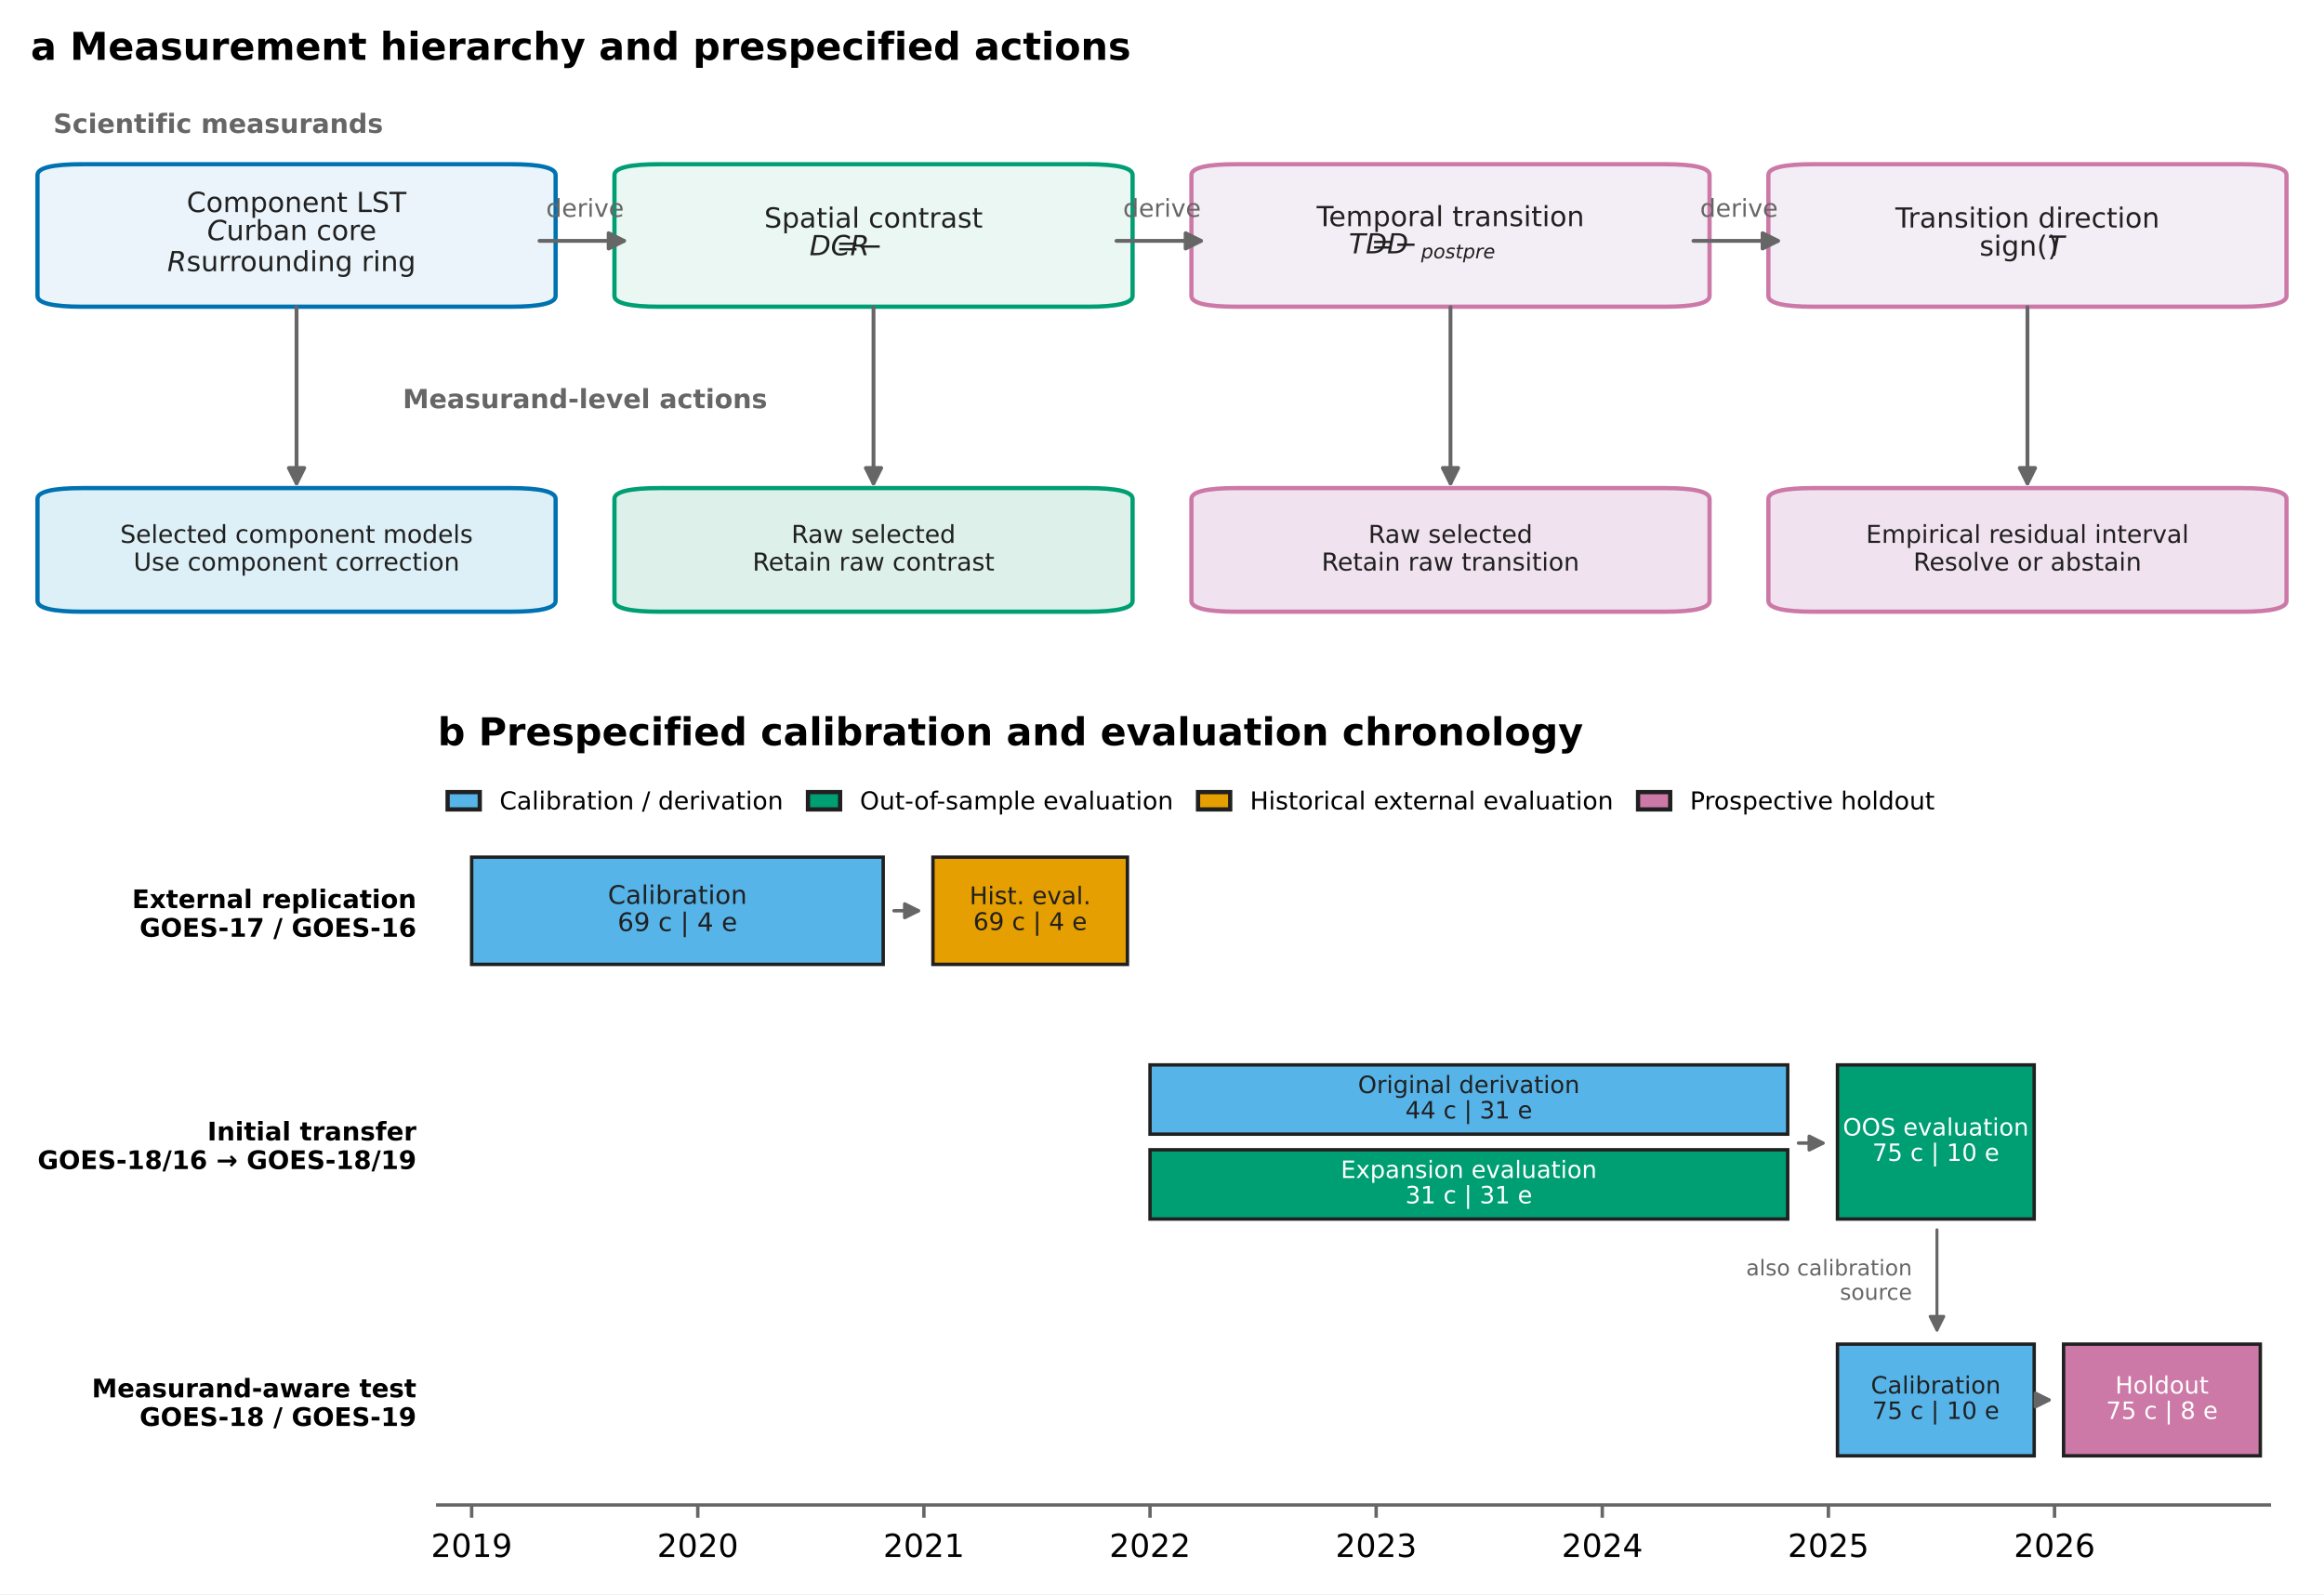
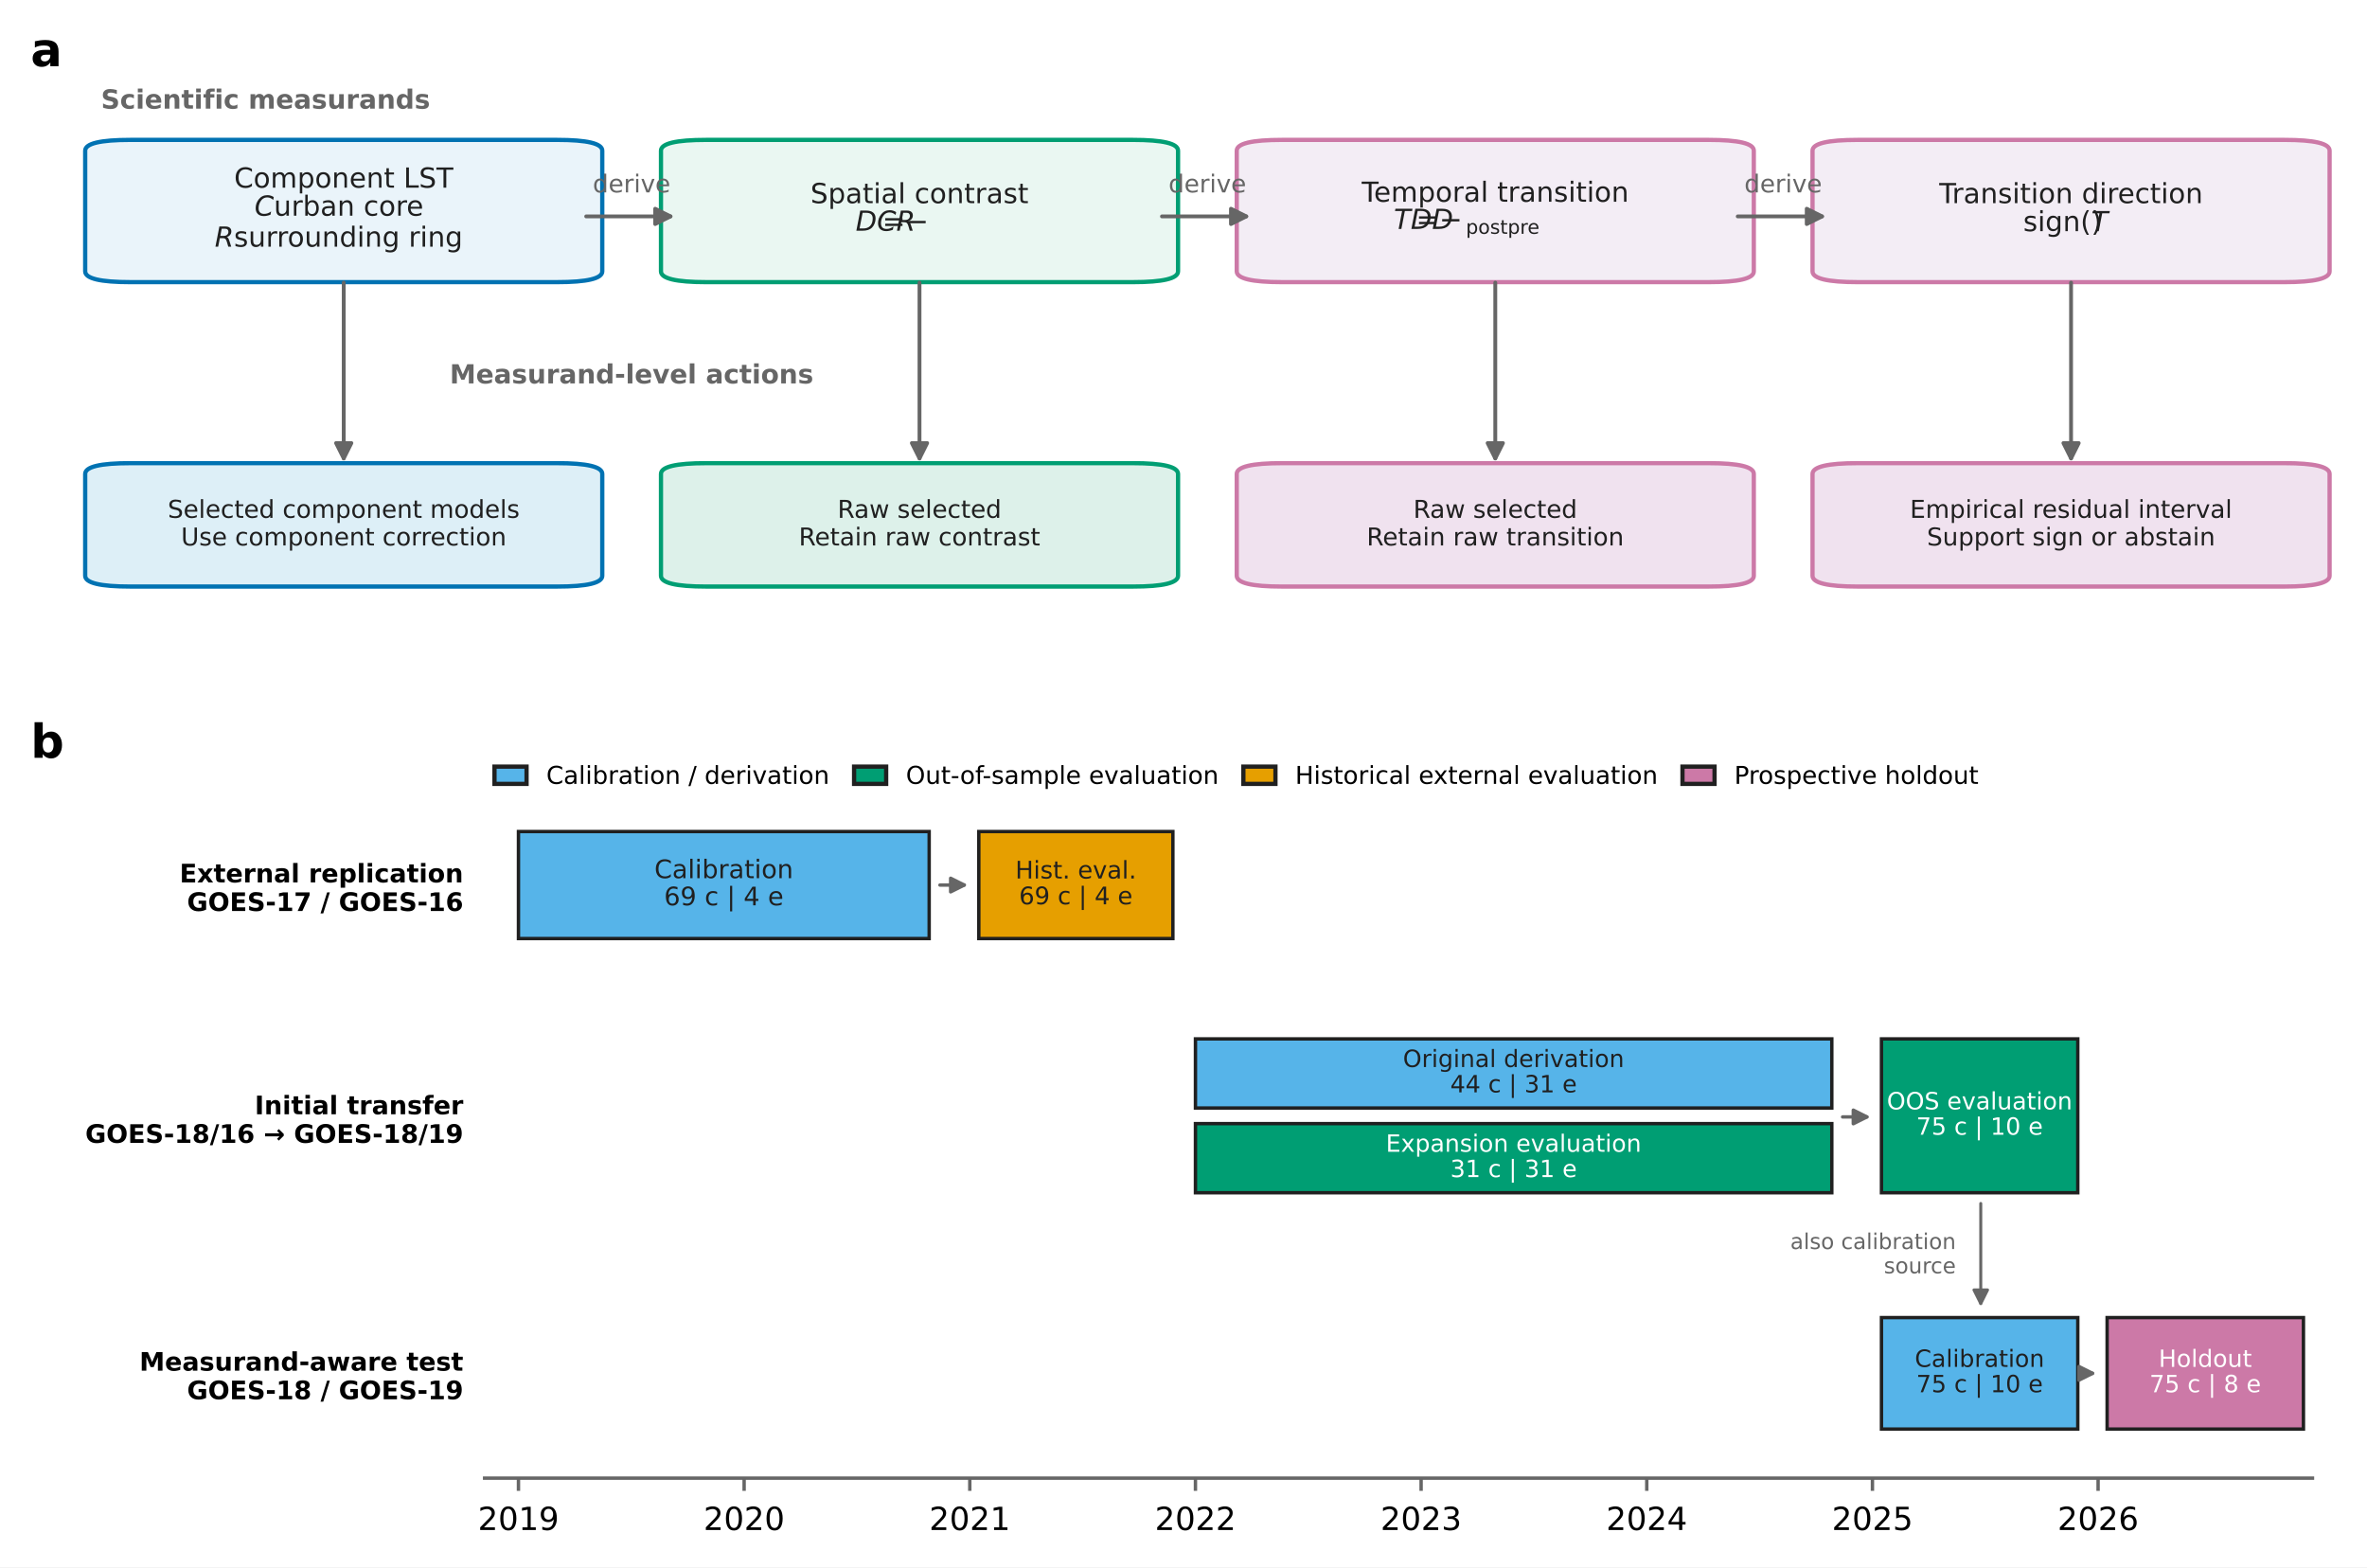
- <svg xmlns="http://www.w3.org/2000/svg" xmlns:xlink="http://www.w3.org/1999/xlink" width="545.112pt" height="374.002pt" viewBox="0 0 545.112 374.002" version="1.1">
+ <svg xmlns="http://www.w3.org/2000/svg" xmlns:xlink="http://www.w3.org/1999/xlink" width="556.344pt" height="368.359pt" viewBox="0 0 556.344 368.359" version="1.1">
  <defs>
    <style type="text/css">*{stroke-linejoin: round; stroke-linecap: butt}</style>
  </defs>
  <g id="figure_1">
    <g id="patch_1">
-       <path d="M 0 374.002 L 545.112 374.002 L 545.112 0 L 0 0 z " style="fill: #ffffff" />
+       <path d="M 0 368.359 L 556.344 368.359 L 556.344 0 L 0 0 z " style="fill: #ffffff" />
    </g>
    <g id="axes_1">
      <g id="patch_2">
-         <path d="M 19.406 71.951 L 119.711 71.951 Q 130.325 71.951 130.325 69.418 L 130.325 41.053 Q 130.325 38.521 119.711 38.521 L 19.406 38.521 Q 8.792 38.521 8.792 41.053 L 8.792 69.418 Q 8.792 71.951 19.406 71.951 z " clip-path="url(#p3980798eeb)" style="fill: #eaf4fa; stroke: #0072b2; stroke-linejoin: miter" />
+         <path d="M 30.638 66.308 L 130.943 66.308 Q 141.557 66.308 141.557 63.775 L 141.557 35.41 Q 141.557 32.878 130.943 32.878 L 30.638 32.878 Q 20.024 32.878 20.024 35.41 L 20.024 63.775 Q 20.024 66.308 30.638 66.308 z " clip-path="url(#pf7577ebd3a)" style="fill: #eaf4fa; stroke: #0072b2; stroke-linejoin: miter" />
      </g>
      <g id="patch_3">
-         <path d="M 19.406 143.497 L 119.711 143.497 Q 130.325 143.497 130.325 140.964 L 130.325 117.031 Q 130.325 114.499 119.711 114.499 L 19.406 114.499 Q 8.792 114.499 8.792 117.031 L 8.792 140.964 Q 8.792 143.497 19.406 143.497 z " clip-path="url(#p3980798eeb)" style="fill: #ddeff7; stroke: #0072b2; stroke-linejoin: miter" />
+         <path d="M 30.638 137.854 L 130.943 137.854 Q 141.557 137.854 141.557 135.321 L 141.557 111.388 Q 141.557 108.856 130.943 108.856 L 30.638 108.856 Q 20.024 108.856 20.024 111.388 L 20.024 135.321 Q 20.024 137.854 30.638 137.854 z " clip-path="url(#pf7577ebd3a)" style="fill: #ddeff7; stroke: #0072b2; stroke-linejoin: miter" />
      </g>
      <g id="patch_4">
-         <path d="M 69.559 72.063 Q 69.559 93.223 69.559 113.377 " clip-path="url(#p3980798eeb)" style="fill: none; stroke: #666666; stroke-width: 0.9; stroke-linecap: round" />
-         <path d="M 71.359 109.777 L 69.559 113.377 L 67.759 109.777 z " clip-path="url(#p3980798eeb)" style="fill: #666666; stroke: #666666; stroke-width: 0.9; stroke-linecap: round" />
+         <path d="M 80.791 66.42 Q 80.791 87.58 80.791 107.734 " clip-path="url(#pf7577ebd3a)" style="fill: none; stroke: #666666; stroke-width: 0.9; stroke-linecap: round" />
+         <path d="M 82.591 104.134 L 80.791 107.734 L 78.991 104.134 z " clip-path="url(#pf7577ebd3a)" style="fill: #666666; stroke: #666666; stroke-width: 0.9; stroke-linecap: round" />
      </g>
      <g id="patch_5">
-         <path d="M 154.738 71.951 L 255.043 71.951 Q 265.657 71.951 265.657 69.418 L 265.657 41.053 Q 265.657 38.521 255.043 38.521 L 154.738 38.521 Q 144.124 38.521 144.124 41.053 L 144.124 69.418 Q 144.124 71.951 154.738 71.951 z " clip-path="url(#p3980798eeb)" style="fill: #eaf7f2; stroke: #009e73; stroke-linejoin: miter" />
+         <path d="M 165.97 66.308 L 266.275 66.308 Q 276.889 66.308 276.889 63.775 L 276.889 35.41 Q 276.889 32.878 266.275 32.878 L 165.97 32.878 Q 155.356 32.878 155.356 35.41 L 155.356 63.775 Q 155.356 66.308 165.97 66.308 z " clip-path="url(#pf7577ebd3a)" style="fill: #eaf7f2; stroke: #009e73; stroke-linejoin: miter" />
      </g>
      <g id="patch_6">
-         <path d="M 154.738 143.497 L 255.043 143.497 Q 265.657 143.497 265.657 140.964 L 265.657 117.031 Q 265.657 114.499 255.043 114.499 L 154.738 114.499 Q 144.124 114.499 144.124 117.031 L 144.124 140.964 Q 144.124 143.497 154.738 143.497 z " clip-path="url(#p3980798eeb)" style="fill: #ddf1ea; stroke: #009e73; stroke-linejoin: miter" />
+         <path d="M 165.97 137.854 L 266.275 137.854 Q 276.889 137.854 276.889 135.321 L 276.889 111.388 Q 276.889 108.856 266.275 108.856 L 165.97 108.856 Q 155.356 108.856 155.356 111.388 L 155.356 135.321 Q 155.356 137.854 165.97 137.854 z " clip-path="url(#pf7577ebd3a)" style="fill: #ddf1ea; stroke: #009e73; stroke-linejoin: miter" />
      </g>
      <g id="patch_7">
-         <path d="M 204.89 72.063 Q 204.89 93.223 204.89 113.377 " clip-path="url(#p3980798eeb)" style="fill: none; stroke: #666666; stroke-width: 0.9; stroke-linecap: round" />
-         <path d="M 206.69 109.777 L 204.89 113.377 L 203.09 109.777 z " clip-path="url(#p3980798eeb)" style="fill: #666666; stroke: #666666; stroke-width: 0.9; stroke-linecap: round" />
+         <path d="M 216.122 66.42 Q 216.122 87.58 216.122 107.734 " clip-path="url(#pf7577ebd3a)" style="fill: none; stroke: #666666; stroke-width: 0.9; stroke-linecap: round" />
+         <path d="M 217.922 104.134 L 216.122 107.734 L 214.322 104.134 z " clip-path="url(#pf7577ebd3a)" style="fill: #666666; stroke: #666666; stroke-width: 0.9; stroke-linecap: round" />
      </g>
      <g id="patch_8">
-         <path d="M 290.069 71.951 L 390.374 71.951 Q 400.988 71.951 400.988 69.418 L 400.988 41.053 Q 400.988 38.521 390.374 38.521 L 290.069 38.521 Q 279.455 38.521 279.455 41.053 L 279.455 69.418 Q 279.455 71.951 290.069 71.951 z " clip-path="url(#p3980798eeb)" style="fill: #f3edf5; stroke: #cc79a7; stroke-linejoin: miter" />
+         <path d="M 301.301 66.308 L 401.606 66.308 Q 412.22 66.308 412.22 63.775 L 412.22 35.41 Q 412.22 32.878 401.606 32.878 L 301.301 32.878 Q 290.687 32.878 290.687 35.41 L 290.687 63.775 Q 290.687 66.308 301.301 66.308 z " clip-path="url(#pf7577ebd3a)" style="fill: #f3edf5; stroke: #cc79a7; stroke-linejoin: miter" />
      </g>
      <g id="patch_9">
-         <path d="M 290.069 143.497 L 390.374 143.497 Q 400.988 143.497 400.988 140.964 L 400.988 117.031 Q 400.988 114.499 390.374 114.499 L 290.069 114.499 Q 279.455 114.499 279.455 117.031 L 279.455 140.964 Q 279.455 143.497 290.069 143.497 z " clip-path="url(#p3980798eeb)" style="fill: #f0e2ef; stroke: #cc79a7; stroke-linejoin: miter" />
+         <path d="M 301.301 137.854 L 401.606 137.854 Q 412.22 137.854 412.22 135.321 L 412.22 111.388 Q 412.22 108.856 401.606 108.856 L 301.301 108.856 Q 290.687 108.856 290.687 111.388 L 290.687 135.321 Q 290.687 137.854 301.301 137.854 z " clip-path="url(#pf7577ebd3a)" style="fill: #f0e2ef; stroke: #cc79a7; stroke-linejoin: miter" />
      </g>
      <g id="patch_10">
-         <path d="M 340.222 72.063 Q 340.222 93.223 340.222 113.377 " clip-path="url(#p3980798eeb)" style="fill: none; stroke: #666666; stroke-width: 0.9; stroke-linecap: round" />
-         <path d="M 342.022 109.777 L 340.222 113.377 L 338.422 109.777 z " clip-path="url(#p3980798eeb)" style="fill: #666666; stroke: #666666; stroke-width: 0.9; stroke-linecap: round" />
+         <path d="M 351.454 66.42 Q 351.454 87.58 351.454 107.734 " clip-path="url(#pf7577ebd3a)" style="fill: none; stroke: #666666; stroke-width: 0.9; stroke-linecap: round" />
+         <path d="M 353.254 104.134 L 351.454 107.734 L 349.654 104.134 z " clip-path="url(#pf7577ebd3a)" style="fill: #666666; stroke: #666666; stroke-width: 0.9; stroke-linecap: round" />
      </g>
      <g id="patch_11">
-         <path d="M 425.401 71.951 L 525.706 71.951 Q 536.32 71.951 536.32 69.418 L 536.32 41.053 Q 536.32 38.521 525.706 38.521 L 425.401 38.521 Q 414.787 38.521 414.787 41.053 L 414.787 69.418 Q 414.787 71.951 425.401 71.951 z " clip-path="url(#p3980798eeb)" style="fill: #f3edf5; stroke: #cc79a7; stroke-linejoin: miter" />
+         <path d="M 436.633 66.308 L 536.938 66.308 Q 547.552 66.308 547.552 63.775 L 547.552 35.41 Q 547.552 32.878 536.938 32.878 L 436.633 32.878 Q 426.019 32.878 426.019 35.41 L 426.019 63.775 Q 426.019 66.308 436.633 66.308 z " clip-path="url(#pf7577ebd3a)" style="fill: #f3edf5; stroke: #cc79a7; stroke-linejoin: miter" />
      </g>
      <g id="patch_12">
-         <path d="M 425.401 143.497 L 525.706 143.497 Q 536.32 143.497 536.32 140.964 L 536.32 117.031 Q 536.32 114.499 525.706 114.499 L 425.401 114.499 Q 414.787 114.499 414.787 117.031 L 414.787 140.964 Q 414.787 143.497 425.401 143.497 z " clip-path="url(#p3980798eeb)" style="fill: #f0e2ef; stroke: #cc79a7; stroke-linejoin: miter" />
+         <path d="M 436.633 137.854 L 536.938 137.854 Q 547.552 137.854 547.552 135.321 L 547.552 111.388 Q 547.552 108.856 536.938 108.856 L 436.633 108.856 Q 426.019 108.856 426.019 111.388 L 426.019 135.321 Q 426.019 137.854 436.633 137.854 z " clip-path="url(#pf7577ebd3a)" style="fill: #f0e2ef; stroke: #cc79a7; stroke-linejoin: miter" />
      </g>
      <g id="patch_13">
-         <path d="M 475.553 72.063 Q 475.553 93.223 475.553 113.377 " clip-path="url(#p3980798eeb)" style="fill: none; stroke: #666666; stroke-width: 0.9; stroke-linecap: round" />
-         <path d="M 477.353 109.777 L 475.553 113.377 L 473.753 109.777 z " clip-path="url(#p3980798eeb)" style="fill: #666666; stroke: #666666; stroke-width: 0.9; stroke-linecap: round" />
+         <path d="M 486.785 66.42 Q 486.785 87.58 486.785 107.734 " clip-path="url(#pf7577ebd3a)" style="fill: none; stroke: #666666; stroke-width: 0.9; stroke-linecap: round" />
+         <path d="M 488.585 104.134 L 486.785 107.734 L 484.985 104.134 z " clip-path="url(#pf7577ebd3a)" style="fill: #666666; stroke: #666666; stroke-width: 0.9; stroke-linecap: round" />
      </g>
      <g id="patch_14">
-         <path d="M 126.549 56.502 Q 136.96 56.502 146.364 56.502 " clip-path="url(#p3980798eeb)" style="fill: none; stroke: #666666; stroke-width: 0.9; stroke-linecap: round" />
-         <path d="M 142.764 54.702 L 146.364 56.502 L 142.764 58.302 z " clip-path="url(#p3980798eeb)" style="fill: #666666; stroke: #666666; stroke-width: 0.9; stroke-linecap: round" />
+         <path d="M 137.781 50.859 Q 148.192 50.859 157.596 50.859 " clip-path="url(#pf7577ebd3a)" style="fill: none; stroke: #666666; stroke-width: 0.9; stroke-linecap: round" />
+         <path d="M 153.996 49.059 L 157.596 50.859 L 153.996 52.659 z " clip-path="url(#pf7577ebd3a)" style="fill: #666666; stroke: #666666; stroke-width: 0.9; stroke-linecap: round" />
      </g>
      <g id="patch_15">
-         <path d="M 261.88 56.502 Q 272.291 56.502 281.696 56.502 " clip-path="url(#p3980798eeb)" style="fill: none; stroke: #666666; stroke-width: 0.9; stroke-linecap: round" />
-         <path d="M 278.096 54.702 L 281.696 56.502 L 278.096 58.302 z " clip-path="url(#p3980798eeb)" style="fill: #666666; stroke: #666666; stroke-width: 0.9; stroke-linecap: round" />
+         <path d="M 273.112 50.859 Q 283.523 50.859 292.928 50.859 " clip-path="url(#pf7577ebd3a)" style="fill: none; stroke: #666666; stroke-width: 0.9; stroke-linecap: round" />
+         <path d="M 289.328 49.059 L 292.928 50.859 L 289.328 52.659 z " clip-path="url(#pf7577ebd3a)" style="fill: #666666; stroke: #666666; stroke-width: 0.9; stroke-linecap: round" />
      </g>
      <g id="patch_16">
-         <path d="M 397.212 56.502 Q 407.623 56.502 417.027 56.502 " clip-path="url(#p3980798eeb)" style="fill: none; stroke: #666666; stroke-width: 0.9; stroke-linecap: round" />
-         <path d="M 413.427 54.702 L 417.027 56.502 L 413.427 58.302 z " clip-path="url(#p3980798eeb)" style="fill: #666666; stroke: #666666; stroke-width: 0.9; stroke-linecap: round" />
+         <path d="M 408.444 50.859 Q 418.855 50.859 428.259 50.859 " clip-path="url(#pf7577ebd3a)" style="fill: none; stroke: #666666; stroke-width: 0.9; stroke-linecap: round" />
+         <path d="M 424.659 49.059 L 428.259 50.859 L 424.659 52.659 z " clip-path="url(#pf7577ebd3a)" style="fill: #666666; stroke: #666666; stroke-width: 0.9; stroke-linecap: round" />
      </g>
      <g id="text_1">
-         <text style="font: 700 9px 'DejaVu Sans'; text-anchor: start" x="7.2" y="14.039" transform="rotate(-0 7.2 14.03859)">a  Measurement hierarchy and prespecified actions</text>
+         <text style="fill: #666666; font: 700 6.2px 'DejaVu Sans'; text-anchor: start" x="23.739" y="25.533" transform="rotate(-0 23.73912 25.533)">Scientific measurands</text>
      </g>
      <g id="text_2">
-         <text style="fill: #666666; font: 700 6.2px 'DejaVu Sans'; text-anchor: start" x="12.507" y="31.176" transform="rotate(-0 12.50712 31.17622)">Scientific measurands</text>
+         <text style="fill: #666666; font: 700 6.2px 'DejaVu Sans'; text-anchor: middle" x="148.456" y="90.114" transform="rotate(-0 148.4564 90.1143)">Measurand-level actions</text>
      </g>
      <g id="text_3">
-         <text style="fill: #666666; font: 700 6.2px 'DejaVu Sans'; text-anchor: middle" x="137.224" y="95.758" transform="rotate(-0 137.2244 95.75753)">Measurand-level actions</text>
-       </g>
-       <g id="text_4">
-         <text style="fill: #202020; font: 6.5px 'DejaVu Sans'" transform="translate(43.79784 49.74373)">Component LST</text>
-         <g style="fill: #202020" transform="translate(48.59616 57.02231)">
+         <text style="fill: #202020; font: 6.5px 'DejaVu Sans'" transform="translate(55.02984 44.1005)">Component LST</text>
+         <g style="fill: #202020" transform="translate(59.82816 51.37908)">
          <text>
            <tspan style="font: oblique 6.5px 'DejaVu Sans'" x="0" y="-0.688">C</tspan>
            <tspan style="font: 6.5px 'DejaVu Sans'" x="4.539 6.605 10.724 13.397 17.523 21.506 25.625 27.692 31.265 35.242 37.915" y="-0.688"> urban core</tspan>
          </text>
        </g>
-         <g style="fill: #202020" transform="translate(39.23616 64.3021)">
+         <g style="fill: #202020" transform="translate(50.46816 58.65888)">
          <text>
            <tspan style="font: oblique 6.5px 'DejaVu Sans'" x="0" y="-0.688">R</tspan>
            <tspan style="font: 6.5px 'DejaVu Sans'" x="4.516 6.583 9.969 14.089 16.761 19.433 23.41 27.53 31.649 35.775 37.581 41.701 45.827 47.893 50.565 52.371 56.491" y="-0.688"> surrounding ring</tspan>
          </text>
        </g>
      </g>
+       <g id="text_4">
+         <text style="fill: #202020; font: 5.8px 'DejaVu Sans'" transform="translate(39.4276 121.7077)">Selected component models</text>
+         <text style="fill: #202020; font: 5.8px 'DejaVu Sans'" transform="translate(42.55235 128.2025)">Use component correction</text>
+       </g>
      <g id="text_5">
-         <text style="fill: #202020; font: 5.8px 'DejaVu Sans'" transform="translate(28.1956 127.351)">Selected component models</text>
-         <text style="fill: #202020; font: 5.8px 'DejaVu Sans'" transform="translate(31.32035 133.8457)">Use component correction</text>
-       </g>
-       <g id="text_6">
-         <text style="fill: #202020; font: 6.5px 'DejaVu Sans'" transform="translate(179.2635 53.39023)">Spatial contrast</text>
-         <g style="fill: #202020" transform="translate(189.8752 60.66881)">
+         <text style="fill: #202020; font: 6.5px 'DejaVu Sans'" transform="translate(190.4955 47.74701)">Spatial contrast</text>
+         <g style="fill: #202020" transform="translate(201.1072 55.02558)">
          <text>
            <tspan style="font: oblique 6.5px 'DejaVu Sans'" x="0 12.984 25.502" y="-0.797">DCR</tspan>
            <tspan style="font: 6.5px 'DejaVu Sans'" x="6.271 18.789" y="-0.797">=−</tspan>
          </text>
        </g>
      </g>
+       <g id="text_6">
+         <text style="fill: #202020; font: 5.8px 'DejaVu Sans'" transform="translate(196.8599 121.7077)">Raw selected</text>
+         <text style="fill: #202020; font: 5.8px 'DejaVu Sans'" transform="translate(187.7507 128.2025)">Retain raw contrast</text>
+       </g>
      <g id="text_7">
-         <text style="fill: #202020; font: 5.8px 'DejaVu Sans'" transform="translate(185.6279 127.351)">Raw selected</text>
-         <text style="fill: #202020; font: 5.8px 'DejaVu Sans'" transform="translate(176.5187 133.8457)">Retain raw contrast</text>
-       </g>
-       <g id="text_8">
-         <text style="fill: #202020; font: 6.5px 'DejaVu Sans'" transform="translate(308.8258 53.05863)">Temporal transition</text>
-         <g style="fill: #202020" transform="translate(316.3668 60.33721)">
+         <text style="fill: #202020; font: 6.5px 'DejaVu Sans'" transform="translate(320.0578 47.4154)">Temporal transition</text>
+         <g style="fill: #202020" transform="translate(327.5988 54.69398)">
          <text>
            <tspan style="font: oblique 6.5px 'DejaVu Sans'" x="0 11.949 34.951" y="-0.891">TDD</tspan>
            <tspan style="font: 6.5px 'DejaVu Sans'" x="5.237 28.239" y="-0.891">=−</tspan>
-             <tspan style="font: oblique 4.55px 'DejaVu Sans'" x="16.955 19.843 22.627 24.997 39.957 42.845 44.715" y="0.258">postpre</tspan>
-           </text>
-         </g>
+             <tspan style="font: 4.55px 'DejaVu Sans'" x="16.955 19.843 22.627 24.997 39.957 42.845 44.715" y="0.258">postpre</tspan>
+           </text>
+         </g>
+       </g>
+       <g id="text_8">
+         <text style="fill: #202020; font: 5.8px 'DejaVu Sans'" transform="translate(332.1914 121.7077)">Raw selected</text>
+         <text style="fill: #202020; font: 5.8px 'DejaVu Sans'" transform="translate(321.2276 128.2025)">Retain raw transition</text>
      </g>
      <g id="text_9">
-         <text style="fill: #202020; font: 5.8px 'DejaVu Sans'" transform="translate(320.9594 127.351)">Raw selected</text>
-         <text style="fill: #202020; font: 5.8px 'DejaVu Sans'" transform="translate(309.9956 133.8457)">Retain raw transition</text>
-       </g>
-       <g id="text_10">
-         <text style="fill: #202020; font: 6.5px 'DejaVu Sans'" transform="translate(444.5651 53.38302)">Transition direction</text>
-         <g style="fill: #202020" transform="translate(464.3083 60.66282)">
+         <text style="fill: #202020; font: 6.5px 'DejaVu Sans'" transform="translate(455.7971 47.73979)">Transition direction</text>
+         <g style="fill: #202020" transform="translate(475.5403 55.01959)">
          <text>
            <tspan style="font: 6.5px 'DejaVu Sans'" x="0 3.386 5.192 9.318 13.438 19.944" y="-0.688">sign()</tspan>
            <tspan style="font: oblique 6.5px 'DejaVu Sans'" x="15.974" y="-0.688">T</tspan>
          </text>
        </g>
      </g>
+       <g id="text_10">
+         <text style="fill: #202020; font: 5.8px 'DejaVu Sans'" transform="translate(448.9172 121.7077)">Empirical residual interval</text>
+         <text style="fill: #202020; font: 5.8px 'DejaVu Sans'" transform="translate(452.9074 128.2025)">Support sign or abstain</text>
+       </g>
      <g id="text_11">
-         <text style="fill: #202020; font: 5.8px 'DejaVu Sans'" transform="translate(437.6852 127.351)">Empirical residual interval</text>
-         <text style="fill: #202020; font: 5.8px 'DejaVu Sans'" transform="translate(448.7963 133.8457)">Resolve or abstain</text>
+         <text style="fill: #666666; font: 5.8px 'DejaVu Sans'; text-anchor: middle" x="148.456" y="45.221" transform="rotate(-0 148.4564 45.22073)">derive</text>
      </g>
      <g id="text_12">
-         <text style="fill: #666666; font: 5.8px 'DejaVu Sans'; text-anchor: middle" x="137.224" y="50.864" transform="rotate(-0 137.2244 50.86396)">derive</text>
+         <text style="fill: #666666; font: 5.8px 'DejaVu Sans'; text-anchor: middle" x="283.788" y="45.221" transform="rotate(-0 283.788 45.22073)">derive</text>
      </g>
      <g id="text_13">
-         <text style="fill: #666666; font: 5.8px 'DejaVu Sans'; text-anchor: middle" x="272.556" y="50.864" transform="rotate(-0 272.556 50.86396)">derive</text>
-       </g>
-       <g id="text_14">
-         <text style="fill: #666666; font: 5.8px 'DejaVu Sans'; text-anchor: middle" x="407.888" y="50.864" transform="rotate(-0 407.8876 50.86396)">derive</text>
+         <text style="fill: #666666; font: 5.8px 'DejaVu Sans'; text-anchor: middle" x="419.12" y="45.221" transform="rotate(-0 419.1196 45.22073)">derive</text>
      </g>
    </g>
    <g id="axes_2">
      <g id="patch_17">
-         <path d="M 102.672 353.043 L 532.296 353.043 L 532.296 184.833 L 102.672 184.833 z " style="fill: #ffffff" />
+         <path d="M 113.904 347.4 L 543.528 347.4 L 543.528 179.19 L 113.904 179.19 z " style="fill: #ffffff" />
      </g>
      <g id="matplotlib.axis_1">
        <g id="xtick_1">
          <g id="line2d_1">
            <defs>
              <path id="me864f964c7" d="M 0 0 L 0 3 " style="stroke: #666666; stroke-width: 0.8" />
            </defs>
            <g>
-               <use xlink:href="#me864f964c7" x="110.628" y="353.043" style="fill: #666666; stroke: #666666; stroke-width: 0.8" />
-             </g>
-           </g>
-           <g id="text_15">
-             <text style="font: 7.5px 'DejaVu Sans'; text-anchor: middle" x="110.628" y="365.242" transform="rotate(-0 110.628 365.2421)">2019</text>
+               <use xlink:href="#me864f964c7" x="121.86" y="347.4" style="fill: #666666; stroke: #666666; stroke-width: 0.8" />
+             </g>
+           </g>
+           <g id="text_14">
+             <text style="font: 7.5px 'DejaVu Sans'; text-anchor: middle" x="121.86" y="359.599" transform="rotate(-0 121.86 359.5988)">2019</text>
          </g>
        </g>
        <g id="xtick_2">
          <g id="line2d_2">
            <g>
-               <use xlink:href="#me864f964c7" x="163.668" y="353.043" style="fill: #666666; stroke: #666666; stroke-width: 0.8" />
-             </g>
-           </g>
-           <g id="text_16">
-             <text style="font: 7.5px 'DejaVu Sans'; text-anchor: middle" x="163.668" y="365.242" transform="rotate(-0 163.668 365.2421)">2020</text>
+               <use xlink:href="#me864f964c7" x="174.9" y="347.4" style="fill: #666666; stroke: #666666; stroke-width: 0.8" />
+             </g>
+           </g>
+           <g id="text_15">
+             <text style="font: 7.5px 'DejaVu Sans'; text-anchor: middle" x="174.9" y="359.599" transform="rotate(-0 174.9 359.5988)">2020</text>
          </g>
        </g>
        <g id="xtick_3">
          <g id="line2d_3">
            <g>
-               <use xlink:href="#me864f964c7" x="216.708" y="353.043" style="fill: #666666; stroke: #666666; stroke-width: 0.8" />
-             </g>
-           </g>
-           <g id="text_17">
-             <text style="font: 7.5px 'DejaVu Sans'; text-anchor: middle" x="216.708" y="365.242" transform="rotate(-0 216.708 365.2421)">2021</text>
+               <use xlink:href="#me864f964c7" x="227.94" y="347.4" style="fill: #666666; stroke: #666666; stroke-width: 0.8" />
+             </g>
+           </g>
+           <g id="text_16">
+             <text style="font: 7.5px 'DejaVu Sans'; text-anchor: middle" x="227.94" y="359.599" transform="rotate(-0 227.94 359.5988)">2021</text>
          </g>
        </g>
        <g id="xtick_4">
          <g id="line2d_4">
            <g>
-               <use xlink:href="#me864f964c7" x="269.748" y="353.043" style="fill: #666666; stroke: #666666; stroke-width: 0.8" />
-             </g>
-           </g>
-           <g id="text_18">
-             <text style="font: 7.5px 'DejaVu Sans'; text-anchor: middle" x="269.748" y="365.242" transform="rotate(-0 269.748 365.2421)">2022</text>
+               <use xlink:href="#me864f964c7" x="280.98" y="347.4" style="fill: #666666; stroke: #666666; stroke-width: 0.8" />
+             </g>
+           </g>
+           <g id="text_17">
+             <text style="font: 7.5px 'DejaVu Sans'; text-anchor: middle" x="280.98" y="359.599" transform="rotate(-0 280.98 359.5988)">2022</text>
          </g>
        </g>
        <g id="xtick_5">
          <g id="line2d_5">
            <g>
-               <use xlink:href="#me864f964c7" x="322.788" y="353.043" style="fill: #666666; stroke: #666666; stroke-width: 0.8" />
-             </g>
-           </g>
-           <g id="text_19">
-             <text style="font: 7.5px 'DejaVu Sans'; text-anchor: middle" x="322.788" y="365.242" transform="rotate(-0 322.788 365.2421)">2023</text>
+               <use xlink:href="#me864f964c7" x="334.02" y="347.4" style="fill: #666666; stroke: #666666; stroke-width: 0.8" />
+             </g>
+           </g>
+           <g id="text_18">
+             <text style="font: 7.5px 'DejaVu Sans'; text-anchor: middle" x="334.02" y="359.599" transform="rotate(-0 334.02 359.5988)">2023</text>
          </g>
        </g>
        <g id="xtick_6">
          <g id="line2d_6">
            <g>
-               <use xlink:href="#me864f964c7" x="375.828" y="353.043" style="fill: #666666; stroke: #666666; stroke-width: 0.8" />
-             </g>
-           </g>
-           <g id="text_20">
-             <text style="font: 7.5px 'DejaVu Sans'; text-anchor: middle" x="375.828" y="365.242" transform="rotate(-0 375.828 365.2421)">2024</text>
+               <use xlink:href="#me864f964c7" x="387.06" y="347.4" style="fill: #666666; stroke: #666666; stroke-width: 0.8" />
+             </g>
+           </g>
+           <g id="text_19">
+             <text style="font: 7.5px 'DejaVu Sans'; text-anchor: middle" x="387.06" y="359.599" transform="rotate(-0 387.06 359.5988)">2024</text>
          </g>
        </g>
        <g id="xtick_7">
          <g id="line2d_7">
            <g>
-               <use xlink:href="#me864f964c7" x="428.868" y="353.043" style="fill: #666666; stroke: #666666; stroke-width: 0.8" />
-             </g>
-           </g>
-           <g id="text_21">
-             <text style="font: 7.5px 'DejaVu Sans'; text-anchor: middle" x="428.868" y="365.242" transform="rotate(-0 428.868 365.2421)">2025</text>
+               <use xlink:href="#me864f964c7" x="440.1" y="347.4" style="fill: #666666; stroke: #666666; stroke-width: 0.8" />
+             </g>
+           </g>
+           <g id="text_20">
+             <text style="font: 7.5px 'DejaVu Sans'; text-anchor: middle" x="440.1" y="359.599" transform="rotate(-0 440.1 359.5988)">2025</text>
          </g>
        </g>
        <g id="xtick_8">
          <g id="line2d_8">
            <g>
-               <use xlink:href="#me864f964c7" x="481.908" y="353.043" style="fill: #666666; stroke: #666666; stroke-width: 0.8" />
-             </g>
-           </g>
-           <g id="text_22">
-             <text style="font: 7.5px 'DejaVu Sans'; text-anchor: middle" x="481.908" y="365.242" transform="rotate(-0 481.908 365.2421)">2026</text>
+               <use xlink:href="#me864f964c7" x="493.14" y="347.4" style="fill: #666666; stroke: #666666; stroke-width: 0.8" />
+             </g>
+           </g>
+           <g id="text_21">
+             <text style="font: 7.5px 'DejaVu Sans'; text-anchor: middle" x="493.14" y="359.599" transform="rotate(-0 493.14 359.5988)">2026</text>
          </g>
        </g>
      </g>
      <g id="matplotlib.axis_2">
        <g id="ytick_1">
          <g id="line2d_9" />
-           <g id="text_23">
-             <text style="font: 700 6px 'DejaVu Sans'" transform="translate(30.98013 213.0303)">External replication</text>
-             <text style="font: 700 6px 'DejaVu Sans'" transform="translate(32.73325 219.749)">GOES-17 / GOES-16</text>
+           <g id="text_22">
+             <text style="font: 700 6px 'DejaVu Sans'" transform="translate(42.21213 207.3871)">External replication</text>
+             <text style="font: 700 6px 'DejaVu Sans'" transform="translate(43.96525 214.1058)">GOES-17 / GOES-16</text>
          </g>
        </g>
        <g id="ytick_2">
          <g id="line2d_10" />
-           <g id="text_24">
-             <text style="font: 700 6px 'DejaVu Sans'" transform="translate(48.63606 267.5283)">Initial transfer</text>
-             <text style="font: 700 6px 'DejaVu Sans'" transform="translate(8.814813 274.247)">GOES-18/16 → GOES-18/19</text>
+           <g id="text_23">
+             <text style="font: 700 6px 'DejaVu Sans'" transform="translate(59.86806 261.8851)">Initial transfer</text>
+             <text style="font: 700 6px 'DejaVu Sans'" transform="translate(20.04681 268.6038)">GOES-18/16 → GOES-18/19</text>
          </g>
        </g>
        <g id="ytick_3">
          <g id="line2d_11" />
-           <g id="text_25">
-             <text style="font: 700 6px 'DejaVu Sans'" transform="translate(21.54137 327.7904)">Measurand-aware test</text>
-             <text style="font: 700 6px 'DejaVu Sans'" transform="translate(32.73325 334.5091)">GOES-18 / GOES-19</text>
+           <g id="text_24">
+             <text style="font: 700 6px 'DejaVu Sans'" transform="translate(32.77338 322.1472)">Measurand-aware test</text>
+             <text style="font: 700 6px 'DejaVu Sans'" transform="translate(43.96525 328.8659)">GOES-18 / GOES-19</text>
          </g>
        </g>
      </g>
      <g id="patch_18">
-         <path d="M 110.628 226.231 L 207.161 226.231 L 207.161 201.078 L 110.628 201.078 z " clip-path="url(#p8ac513b3a5)" style="fill: #56b4e9; stroke: #202020; stroke-width: 0.8; stroke-linejoin: miter" />
+         <path d="M 121.86 220.587 L 218.393 220.587 L 218.393 195.435 L 121.86 195.435 z " clip-path="url(#p4a295ca3c9)" style="fill: #56b4e9; stroke: #202020; stroke-width: 0.8; stroke-linejoin: miter" />
      </g>
      <g id="patch_19">
-         <path d="M 218.83 226.231 L 264.444 226.231 L 264.444 201.078 L 218.83 201.078 z " clip-path="url(#p8ac513b3a5)" style="fill: #e69f00; stroke: #202020; stroke-width: 0.8; stroke-linejoin: miter" />
+         <path d="M 230.062 220.587 L 275.676 220.587 L 275.676 195.435 L 230.062 195.435 z " clip-path="url(#p4a295ca3c9)" style="fill: #e69f00; stroke: #202020; stroke-width: 0.8; stroke-linejoin: miter" />
      </g>
      <g id="patch_20">
-         <path d="M 269.748 266.056 L 419.321 266.056 L 419.321 249.812 L 269.748 249.812 z " clip-path="url(#p8ac513b3a5)" style="fill: #56b4e9; stroke: #202020; stroke-width: 0.8; stroke-linejoin: miter" />
+         <path d="M 280.98 260.413 L 430.553 260.413 L 430.553 244.168 L 280.98 244.168 z " clip-path="url(#p4a295ca3c9)" style="fill: #56b4e9; stroke: #202020; stroke-width: 0.8; stroke-linejoin: miter" />
      </g>
      <g id="patch_21">
-         <path d="M 269.748 285.969 L 419.321 285.969 L 419.321 269.724 L 269.748 269.724 z " clip-path="url(#p8ac513b3a5)" style="fill: #009e73; stroke: #202020; stroke-width: 0.8; stroke-linejoin: miter" />
+         <path d="M 280.98 280.326 L 430.553 280.326 L 430.553 264.081 L 280.98 264.081 z " clip-path="url(#p4a295ca3c9)" style="fill: #009e73; stroke: #202020; stroke-width: 0.8; stroke-linejoin: miter" />
      </g>
      <g id="patch_22">
-         <path d="M 430.99 285.969 L 477.134 285.969 L 477.134 249.812 L 430.99 249.812 z " clip-path="url(#p8ac513b3a5)" style="fill: #009e73; stroke: #202020; stroke-width: 0.8; stroke-linejoin: miter" />
+         <path d="M 442.222 280.326 L 488.366 280.326 L 488.366 244.168 L 442.222 244.168 z " clip-path="url(#p4a295ca3c9)" style="fill: #009e73; stroke: #202020; stroke-width: 0.8; stroke-linejoin: miter" />
      </g>
      <g id="patch_23">
-         <path d="M 430.99 341.515 L 477.134 341.515 L 477.134 315.314 L 430.99 315.314 z " clip-path="url(#p8ac513b3a5)" style="fill: #56b4e9; stroke: #202020; stroke-width: 0.8; stroke-linejoin: miter" />
+         <path d="M 442.222 335.872 L 488.366 335.872 L 488.366 309.671 L 442.222 309.671 z " clip-path="url(#p4a295ca3c9)" style="fill: #56b4e9; stroke: #202020; stroke-width: 0.8; stroke-linejoin: miter" />
      </g>
      <g id="patch_24">
-         <path d="M 484.03 341.515 L 530.174 341.515 L 530.174 315.314 L 484.03 315.314 z " clip-path="url(#p8ac513b3a5)" style="fill: #cc79a7; stroke: #202020; stroke-width: 0.8; stroke-linejoin: miter" />
+         <path d="M 495.262 335.872 L 541.406 335.872 L 541.406 309.671 L 495.262 309.671 z " clip-path="url(#p4a295ca3c9)" style="fill: #cc79a7; stroke: #202020; stroke-width: 0.8; stroke-linejoin: miter" />
      </g>
      <g id="patch_25">
-         <path d="M 102.672 353.043 L 532.296 353.043 " style="fill: none; stroke: #666666; stroke-width: 0.8; stroke-linejoin: miter; stroke-linecap: square" />
+         <path d="M 113.904 347.4 L 543.528 347.4 " style="fill: none; stroke: #666666; stroke-width: 0.8; stroke-linejoin: miter; stroke-linecap: square" />
+       </g>
+       <g id="text_25">
+         <text style="fill: #202020; font: 6px 'DejaVu Sans'" transform="translate(153.8036 206.3915)">Calibration</text>
+         <text style="fill: #202020; font: 6px 'DejaVu Sans'" transform="translate(156.0803 212.7749)">69 c | 4 e</text>
      </g>
      <g id="text_26">
-         <text style="fill: #202020; font: 6px 'DejaVu Sans'" transform="translate(142.5716 212.0348)">Calibration</text>
-         <text style="fill: #202020; font: 6px 'DejaVu Sans'" transform="translate(144.8483 218.4181)">69 c | 4 e</text>
+         <text style="fill: #202020; font: 5.7px 'DejaVu Sans'" transform="translate(238.6357 206.4725)">Hist. eval.</text>
+         <text style="fill: #202020; font: 5.7px 'DejaVu Sans'" transform="translate(239.525 212.5367)">69 c | 4 e</text>
+       </g>
+       <g id="patch_26">
+         <path d="M 220.925 208.011 Q 224.23 208.011 226.641 208.011 " style="fill: none; stroke: #666666; stroke-width: 0.8; stroke-linecap: round" />
+         <path d="M 223.441 206.411 L 226.641 208.011 L 223.441 209.611 z " style="fill: #666666; stroke: #666666; stroke-width: 0.8; stroke-linecap: round" />
      </g>
      <g id="text_27">
-         <text style="fill: #202020; font: 5.7px 'DejaVu Sans'" transform="translate(227.4037 212.1157)">Hist. eval.</text>
-         <text style="fill: #202020; font: 5.7px 'DejaVu Sans'" transform="translate(228.293 218.1799)">69 c | 4 e</text>
-       </g>
-       <g id="patch_26">
-         <path d="M 209.693 213.654 Q 212.998 213.654 215.409 213.654 " style="fill: none; stroke: #666666; stroke-width: 0.8; stroke-linecap: round" />
-         <path d="M 212.209 212.054 L 215.409 213.654 L 212.209 215.254 z " style="fill: #666666; stroke: #666666; stroke-width: 0.8; stroke-linecap: round" />
+         <text style="fill: #202020; font: 5.6px 'DejaVu Sans'" transform="translate(329.754 250.7791)">Original derivation</text>
+         <text style="fill: #202020; font: 5.6px 'DejaVu Sans'" transform="translate(340.8752 256.7369)">44 c | 31 e</text>
      </g>
      <g id="text_28">
-         <text style="fill: #202020; font: 5.6px 'DejaVu Sans'" transform="translate(318.522 256.4223)">Original derivation</text>
-         <text style="fill: #202020; font: 5.6px 'DejaVu Sans'" transform="translate(329.6432 262.3801)">44 c | 31 e</text>
+         <text style="fill: #ffffff; font: 5.6px 'DejaVu Sans'" transform="translate(325.7303 270.6918)">Expansion evaluation</text>
+         <text style="fill: #ffffff; font: 5.6px 'DejaVu Sans'" transform="translate(340.8752 276.6496)">31 c | 31 e</text>
      </g>
      <g id="text_29">
-         <text style="fill: #ffffff; font: 5.6px 'DejaVu Sans'" transform="translate(314.4983 276.335)">Expansion evaluation</text>
-         <text style="fill: #ffffff; font: 5.6px 'DejaVu Sans'" transform="translate(329.6432 282.2928)">31 c | 31 e</text>
+         <text style="fill: #ffffff; font: 5.6px 'DejaVu Sans'" transform="translate(443.4907 260.7354)">OOS evaluation</text>
+         <text style="fill: #ffffff; font: 5.6px 'DejaVu Sans'" transform="translate(450.4028 266.6932)">75 c | 10 e</text>
+       </g>
+       <g id="patch_27">
+         <path d="M 433.085 262.509 Q 436.39 262.509 438.801 262.509 " style="fill: none; stroke: #666666; stroke-width: 0.8; stroke-linecap: round" />
+         <path d="M 435.601 260.909 L 438.801 262.509 L 435.601 264.109 z " style="fill: #666666; stroke: #666666; stroke-width: 0.8; stroke-linecap: round" />
      </g>
      <g id="text_30">
-         <text style="fill: #ffffff; font: 5.6px 'DejaVu Sans'" transform="translate(432.2588 266.3787)">OOS evaluation</text>
-         <text style="fill: #ffffff; font: 5.6px 'DejaVu Sans'" transform="translate(439.1708 272.3365)">75 c | 10 e</text>
-       </g>
-       <g id="patch_27">
-         <path d="M 421.853 268.152 Q 425.158 268.152 427.569 268.152 " style="fill: none; stroke: #666666; stroke-width: 0.8; stroke-linecap: round" />
-         <path d="M 424.369 266.552 L 427.569 268.152 L 424.369 269.752 z " style="fill: #666666; stroke: #666666; stroke-width: 0.8; stroke-linecap: round" />
+         <text style="fill: #202020; font: 5.6px 'DejaVu Sans'" transform="translate(450.0594 321.2596)">Calibration</text>
+         <text style="fill: #202020; font: 5.6px 'DejaVu Sans'" transform="translate(450.4028 327.2174)">75 c | 10 e</text>
      </g>
      <g id="text_31">
-         <text style="fill: #202020; font: 5.6px 'DejaVu Sans'" transform="translate(438.8274 326.9028)">Calibration</text>
-         <text style="fill: #202020; font: 5.6px 'DejaVu Sans'" transform="translate(439.1708 332.8606)">75 c | 10 e</text>
+         <text style="fill: #ffffff; font: 5.6px 'DejaVu Sans'" transform="translate(507.3742 321.2596)">Holdout</text>
+         <text style="fill: #ffffff; font: 5.6px 'DejaVu Sans'" transform="translate(505.2243 327.2174)">75 c | 8 e</text>
+       </g>
+       <g id="patch_28">
+         <path d="M 490.9 322.771 Q 491.814 322.771 491.835 322.771 " style="fill: none; stroke: #666666; stroke-width: 0.8; stroke-linecap: round" />
+         <path d="M 488.635 321.171 L 491.835 322.771 L 488.635 324.371 z " style="fill: #666666; stroke: #666666; stroke-width: 0.8; stroke-linecap: round" />
+       </g>
+       <g id="patch_29">
+         <path d="M 465.559 282.85 Q 465.559 294.998 465.559 306.364 " style="fill: none; stroke: #666666; stroke-width: 0.7; stroke-linecap: round" />
+         <path d="M 467.159 303.164 L 465.559 306.364 L 463.959 303.164 z " style="fill: #666666; stroke: #666666; stroke-width: 0.7; stroke-linecap: round" />
      </g>
      <g id="text_32">
-         <text style="fill: #ffffff; font: 5.6px 'DejaVu Sans'" transform="translate(496.1422 326.9028)">Holdout</text>
-         <text style="fill: #ffffff; font: 5.6px 'DejaVu Sans'" transform="translate(493.9923 332.8606)">75 c | 8 e</text>
-       </g>
-       <g id="patch_28">
-         <path d="M 479.668 328.414 Q 480.582 328.414 480.603 328.414 " style="fill: none; stroke: #666666; stroke-width: 0.8; stroke-linecap: round" />
-         <path d="M 477.403 326.814 L 480.603 328.414 L 477.403 330.014 z " style="fill: #666666; stroke: #666666; stroke-width: 0.8; stroke-linecap: round" />
-       </g>
-       <g id="patch_29">
-         <path d="M 454.327 288.493 Q 454.327 300.641 454.327 312.007 " style="fill: none; stroke: #666666; stroke-width: 0.7; stroke-linecap: round" />
-         <path d="M 455.927 308.807 L 454.327 312.007 L 452.727 308.807 z " style="fill: #666666; stroke: #666666; stroke-width: 0.7; stroke-linecap: round" />
-       </g>
-       <g id="text_33">
-         <text style="fill: #666666; font: 5.1px 'DejaVu Sans'" transform="translate(409.5607 299.1932)">also calibration</text>
-         <text style="fill: #666666; font: 5.1px 'DejaVu Sans'" transform="translate(431.5592 304.9041)">source</text>
-       </g>
-       <g id="text_34">
-         <text style="font: 700 9px 'DejaVu Sans'; text-anchor: start" x="102.672" y="174.833" transform="rotate(-0 102.672 174.8332)">b  Prespecified calibration and evaluation chronology</text>
+         <text style="fill: #666666; font: 5.1px 'DejaVu Sans'" transform="translate(420.7927 293.55)">also calibration</text>
+         <text style="fill: #666666; font: 5.1px 'DejaVu Sans'" transform="translate(442.7912 299.2609)">source</text>
      </g>
      <g id="legend_1">
        <g id="patch_30">
-           <path d="M 104.992 189.878 L 112.532 189.878 L 112.532 185.818 L 104.992 185.818 z " style="fill: #56b4e9; stroke: #202020; stroke-linejoin: miter" />
+           <path d="M 116.224 184.235 L 123.764 184.235 L 123.764 180.175 L 116.224 180.175 z " style="fill: #56b4e9; stroke: #202020; stroke-linejoin: miter" />
+         </g>
+         <g id="text_33">
+           <text style="font: 5.8px 'DejaVu Sans'; text-anchor: start" x="128.404" y="184.235" transform="rotate(-0 128.404 184.235)">Calibration / derivation</text>
+         </g>
+         <g id="patch_31">
+           <path d="M 200.745 184.235 L 208.285 184.235 L 208.285 180.175 L 200.745 180.175 z " style="fill: #009e73; stroke: #202020; stroke-linejoin: miter" />
+         </g>
+         <g id="text_34">
+           <text style="font: 5.8px 'DejaVu Sans'; text-anchor: start" x="212.925" y="184.235" transform="rotate(-0 212.9254 184.235)">Out-of-sample evaluation</text>
+         </g>
+         <g id="patch_32">
+           <path d="M 292.244 184.235 L 299.784 184.235 L 299.784 180.175 L 292.244 180.175 z " style="fill: #e69f00; stroke: #202020; stroke-linejoin: miter" />
        </g>
        <g id="text_35">
-           <text style="font: 5.8px 'DejaVu Sans'; text-anchor: start" x="117.172" y="189.878" transform="rotate(-0 117.172 189.8782)">Calibration / derivation</text>
-         </g>
-         <g id="patch_31">
-           <path d="M 189.513 189.878 L 197.053 189.878 L 197.053 185.818 L 189.513 185.818 z " style="fill: #009e73; stroke: #202020; stroke-linejoin: miter" />
+           <text style="font: 5.8px 'DejaVu Sans'; text-anchor: start" x="304.424" y="184.235" transform="rotate(-0 304.424 184.235)">Historical external evaluation</text>
+         </g>
+         <g id="patch_33">
+           <path d="M 395.452 184.235 L 402.992 184.235 L 402.992 180.175 L 395.452 180.175 z " style="fill: #cc79a7; stroke: #202020; stroke-linejoin: miter" />
        </g>
        <g id="text_36">
-           <text style="font: 5.8px 'DejaVu Sans'; text-anchor: start" x="201.693" y="189.878" transform="rotate(-0 201.6934 189.8782)">Out-of-sample evaluation</text>
-         </g>
-         <g id="patch_32">
-           <path d="M 281.012 189.878 L 288.552 189.878 L 288.552 185.818 L 281.012 185.818 z " style="fill: #e69f00; stroke: #202020; stroke-linejoin: miter" />
-         </g>
-         <g id="text_37">
-           <text style="font: 5.8px 'DejaVu Sans'; text-anchor: start" x="293.192" y="189.878" transform="rotate(-0 293.192 189.8782)">Historical external evaluation</text>
-         </g>
-         <g id="patch_33">
-           <path d="M 384.22 189.878 L 391.76 189.878 L 391.76 185.818 L 384.22 185.818 z " style="fill: #cc79a7; stroke: #202020; stroke-linejoin: miter" />
-         </g>
-         <g id="text_38">
-           <text style="font: 5.8px 'DejaVu Sans'; text-anchor: start" x="396.4" y="189.878" transform="rotate(-0 396.4003 189.8782)">Prospective holdout</text>
-         </g>
-       </g>
+           <text style="font: 5.8px 'DejaVu Sans'; text-anchor: start" x="407.632" y="184.235" transform="rotate(-0 407.6323 184.235)">Prospective holdout</text>
+         </g>
+       </g>
+     </g>
+     <g id="text_37">
+       <text style="font: 700 11px 'DejaVu Sans'; text-anchor: start" x="7.2" y="15.558" transform="rotate(-0 7.2 15.55828)">a</text>
+     </g>
+     <g id="text_38">
+       <text style="font: 700 11px 'DejaVu Sans'; text-anchor: start" x="7.2" y="178.098" transform="rotate(-0 7.2 178.0983)">b</text>
    </g>
  </g>
  <defs>
-     <clipPath id="p3980798eeb">
-       <rect x="7.2" y="18.513" width="530.712" height="126.63" />
+     <clipPath id="pf7577ebd3a">
+       <rect x="18.432" y="12.87" width="530.712" height="126.63" />
    </clipPath>
-     <clipPath id="p8ac513b3a5">
-       <rect x="102.672" y="184.833" width="429.624" height="168.21" />
+     <clipPath id="p4a295ca3c9">
+       <rect x="113.904" y="179.19" width="429.624" height="168.21" />
    </clipPath>
  </defs>
</svg>
